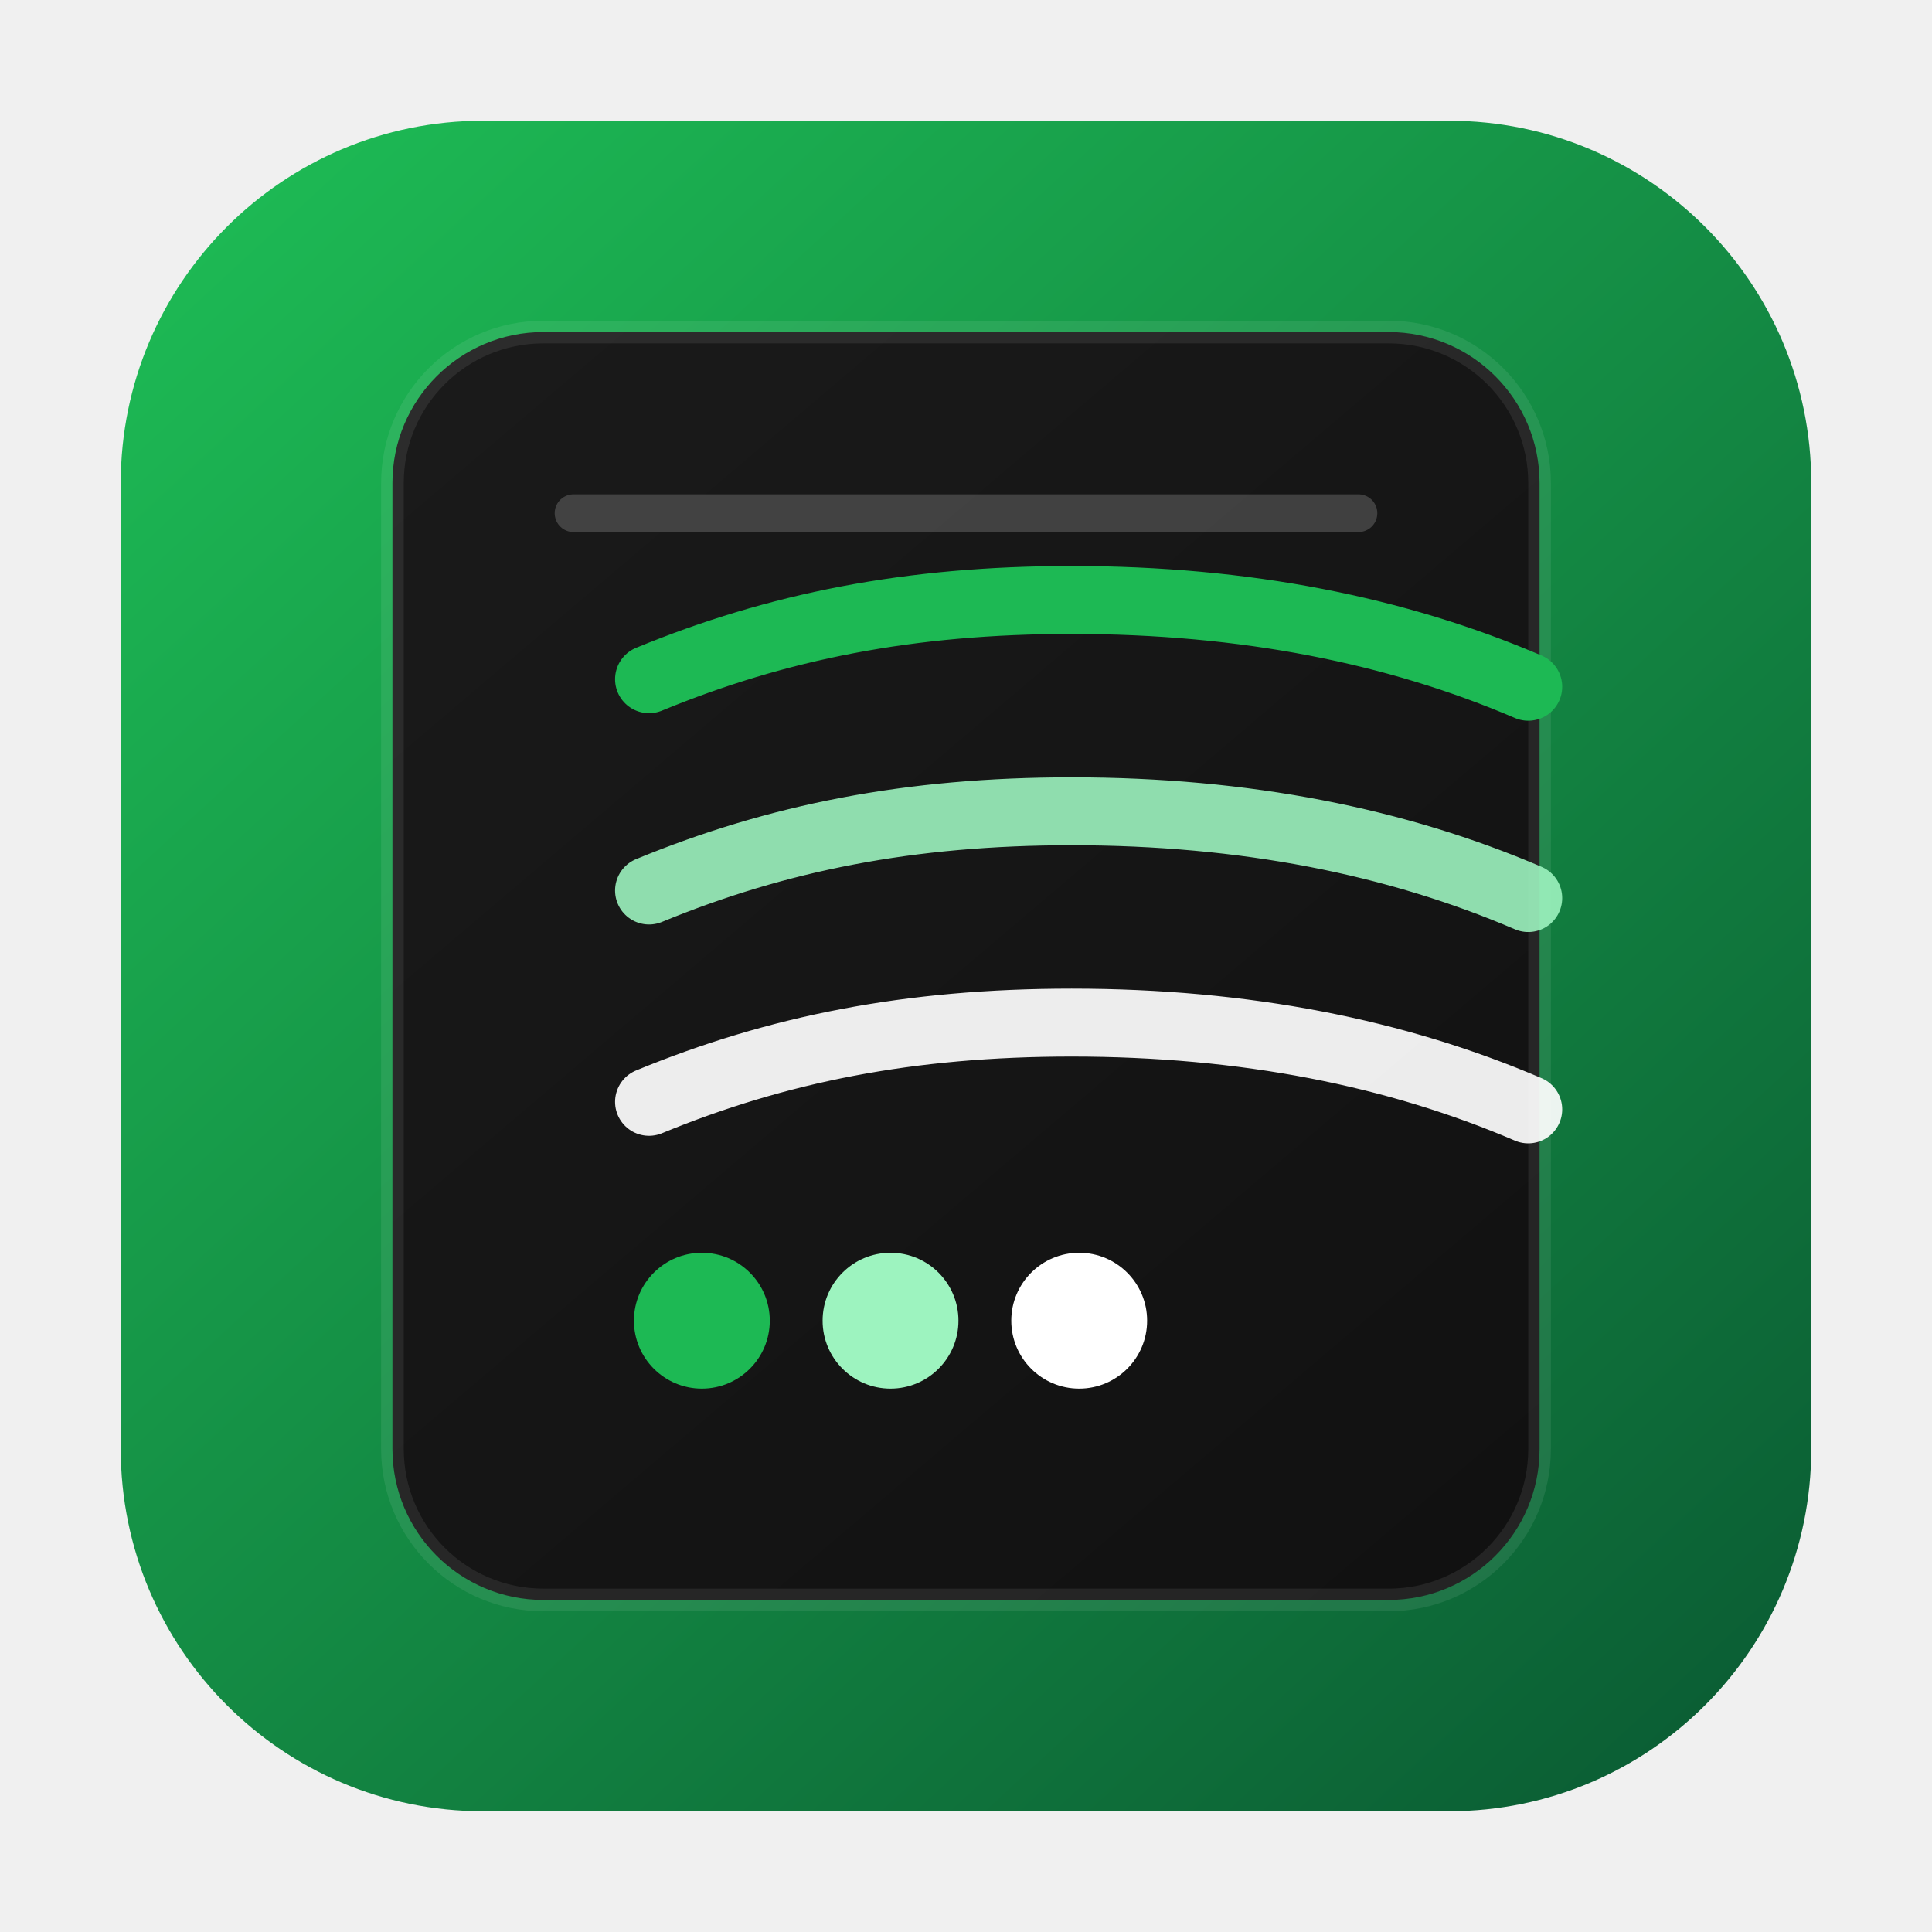
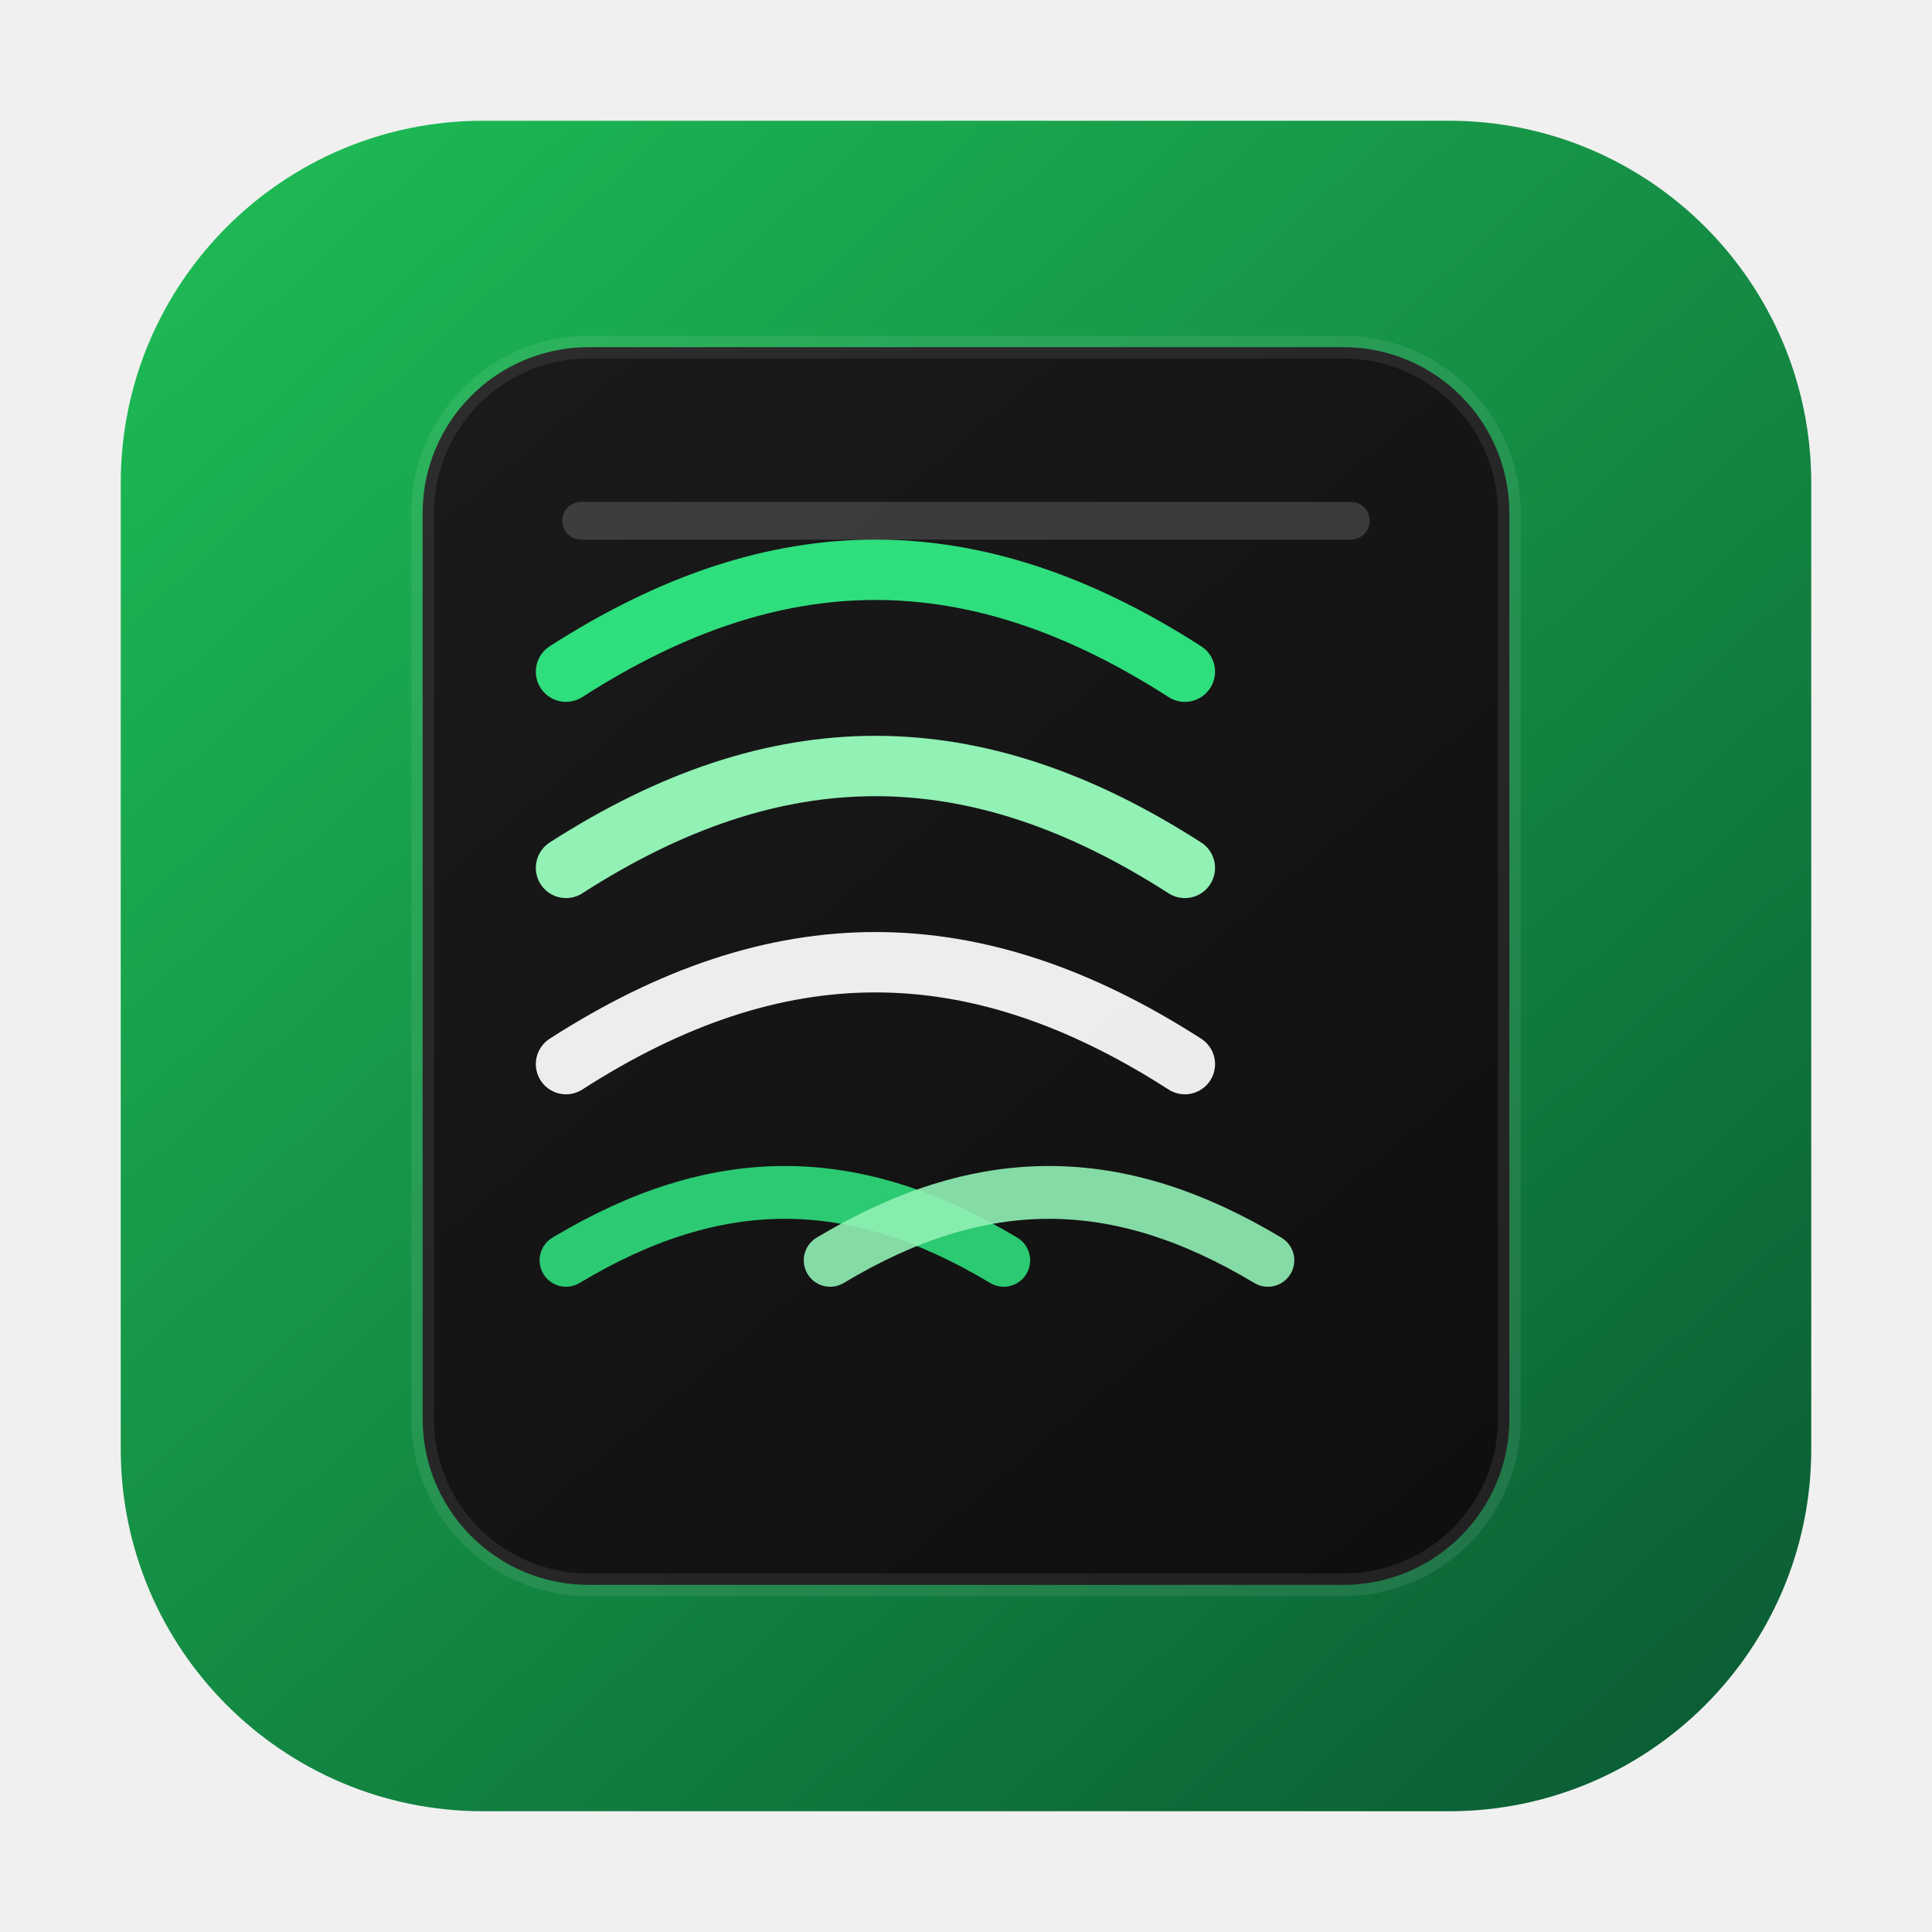
<svg xmlns="http://www.w3.org/2000/svg" viewBox="0 0 512 512">
  <defs>
    <linearGradient id="bg" x1="64" y1="48" x2="448" y2="464" gradientUnits="userSpaceOnUse">
      <stop offset="0" stop-color="#1DB954" />
      <stop offset="1" stop-color="#0B5E34" />
    </linearGradient>
-     <linearGradient id="panel" x1="120" y1="96" x2="392" y2="416" gradientUnits="userSpaceOnUse">
-       <stop offset="0" stop-color="#1a1a1a" />
-       <stop offset="1" stop-color="#111111" />
+     <linearGradient id="panel" x1="128" y1="104" x2="384" y2="408" gradientUnits="userSpaceOnUse">
+       <stop offset="0" stop-color="#1A1A1A" />
+       <stop offset="1" stop-color="#0F0F0F" />
    </linearGradient>
+     <clipPath id="panelClip">
+       <rect x="112" y="92" width="288" height="328" rx="44" />
+     </clipPath>
  </defs>
  <rect x="32" y="32" width="448" height="448" rx="96" fill="url(#bg)" />
-   <rect x="104" y="88" width="304" height="336" rx="40" fill="url(#panel)" stroke="#ffffff" stroke-opacity=".08" stroke-width="6" />
-   <path d="M172 180c34-14 69-21 112-21 46 0 86 8 121 23" fill="none" stroke="#1DB954" stroke-width="18" stroke-linecap="round" />
-   <path d="M172 236c34-14 69-21 112-21 46 0 86 8 121 23" fill="none" stroke="#9df3bf" stroke-opacity=".9" stroke-width="18" stroke-linecap="round" />
-   <path d="M172 292c34-14 69-21 112-21 46 0 86 8 121 23" fill="none" stroke="#ffffff" stroke-opacity=".92" stroke-width="18" stroke-linecap="round" />
-   <circle cx="186" cy="350" r="18" fill="#1DB954" />
-   <circle cx="236" cy="350" r="18" fill="#9df3bf" />
-   <circle cx="286" cy="350" r="18" fill="#ffffff" />
-   <path d="M152 136h208" stroke="#ffffff" stroke-opacity=".18" stroke-width="10" stroke-linecap="round" />
+   <rect x="112" y="92" width="288" height="328" rx="44" fill="url(#panel)" stroke="#ffffff" stroke-opacity=".08" stroke-width="6" />
+   <g clip-path="url(#panelClip)" fill="none" stroke-linecap="round" stroke-linejoin="round">
+     <path d="M150 178c28-18 55-27 82-27 27 0 54 9 82 27" stroke="#2FDE7D" stroke-width="16" />
+     <path d="M150 230c28-18 55-27 82-27 27 0 54 9 82 27" stroke="#92F1B5" stroke-width="16" />
+     <path d="M150 282c28-18 55-27 82-27 27 0 54 9 82 27" stroke="#FFFFFF" stroke-opacity=".92" stroke-width="16" />
+     <path d="M150 334c20-12 39-18 58-18 19 0 38 6 58 18" stroke="#2FDE7D" stroke-opacity=".9" stroke-width="14" />
+     <path d="M220 334c20-12 39-18 58-18 19 0 38 6 58 18" stroke="#92F1B5" stroke-opacity=".9" stroke-width="14" />
+   </g>
+   <path d="M154 138h204" stroke="#ffffff" stroke-opacity=".16" stroke-width="10" stroke-linecap="round" />
</svg>
